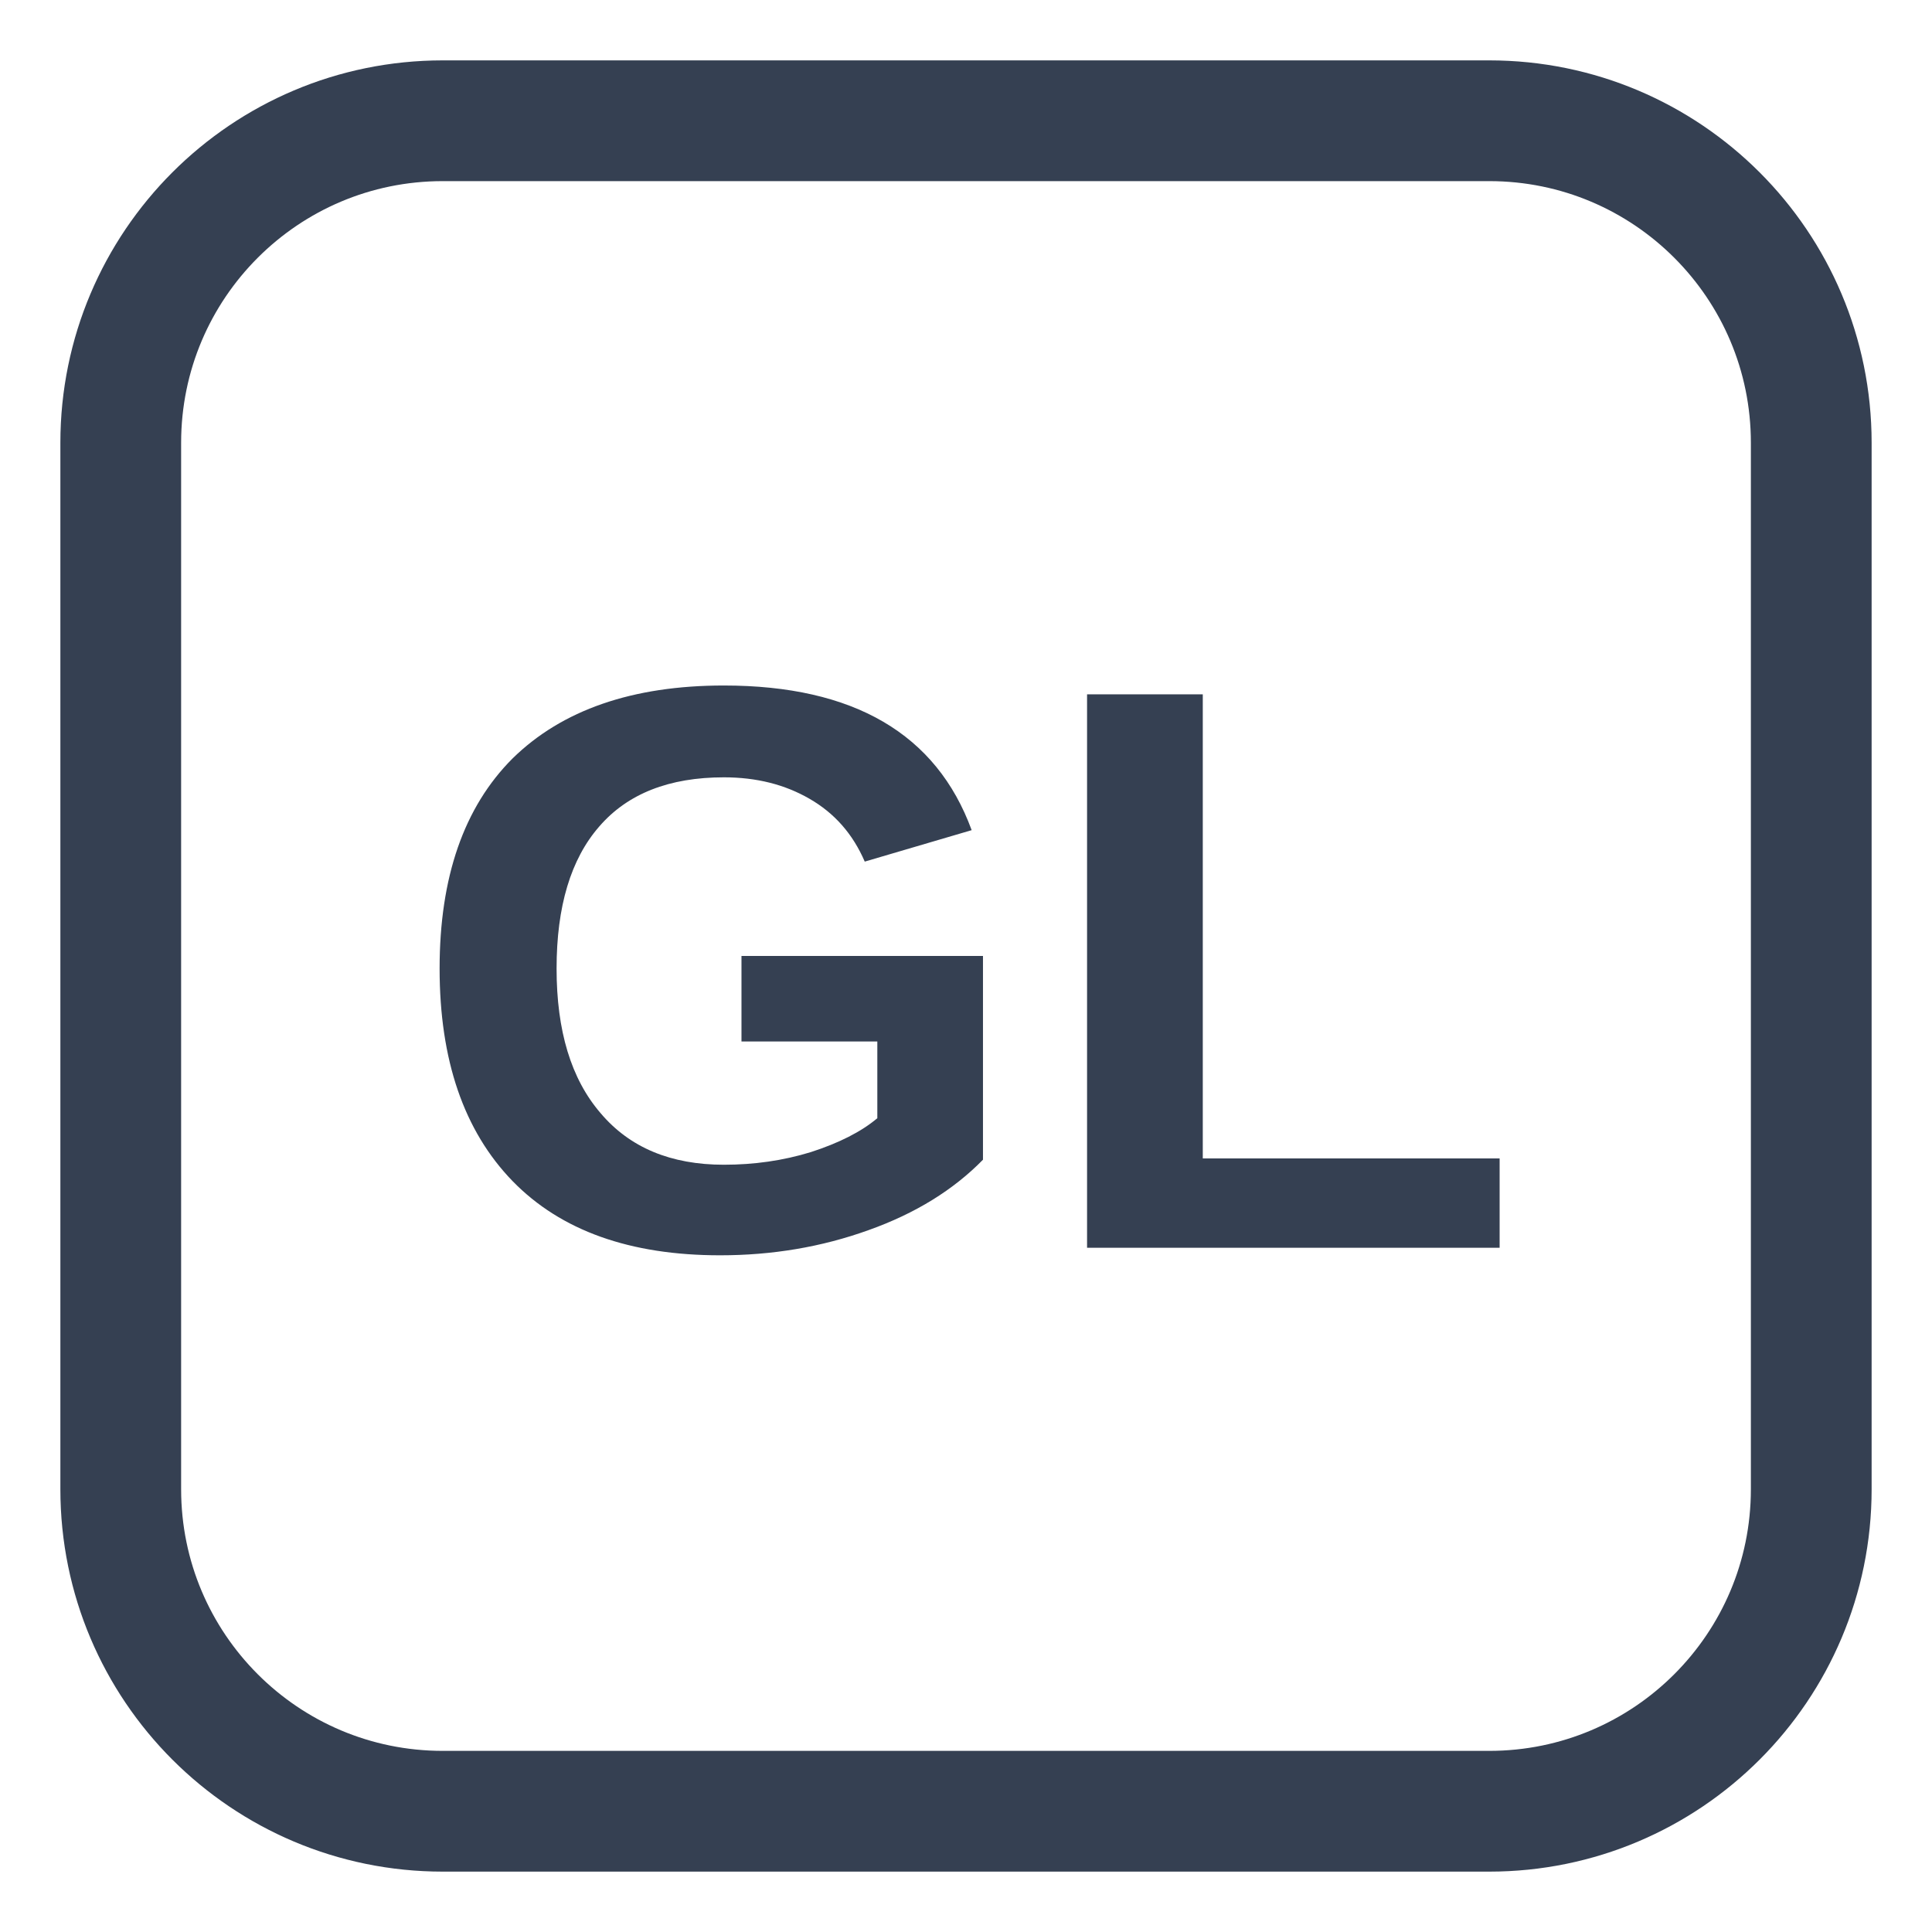
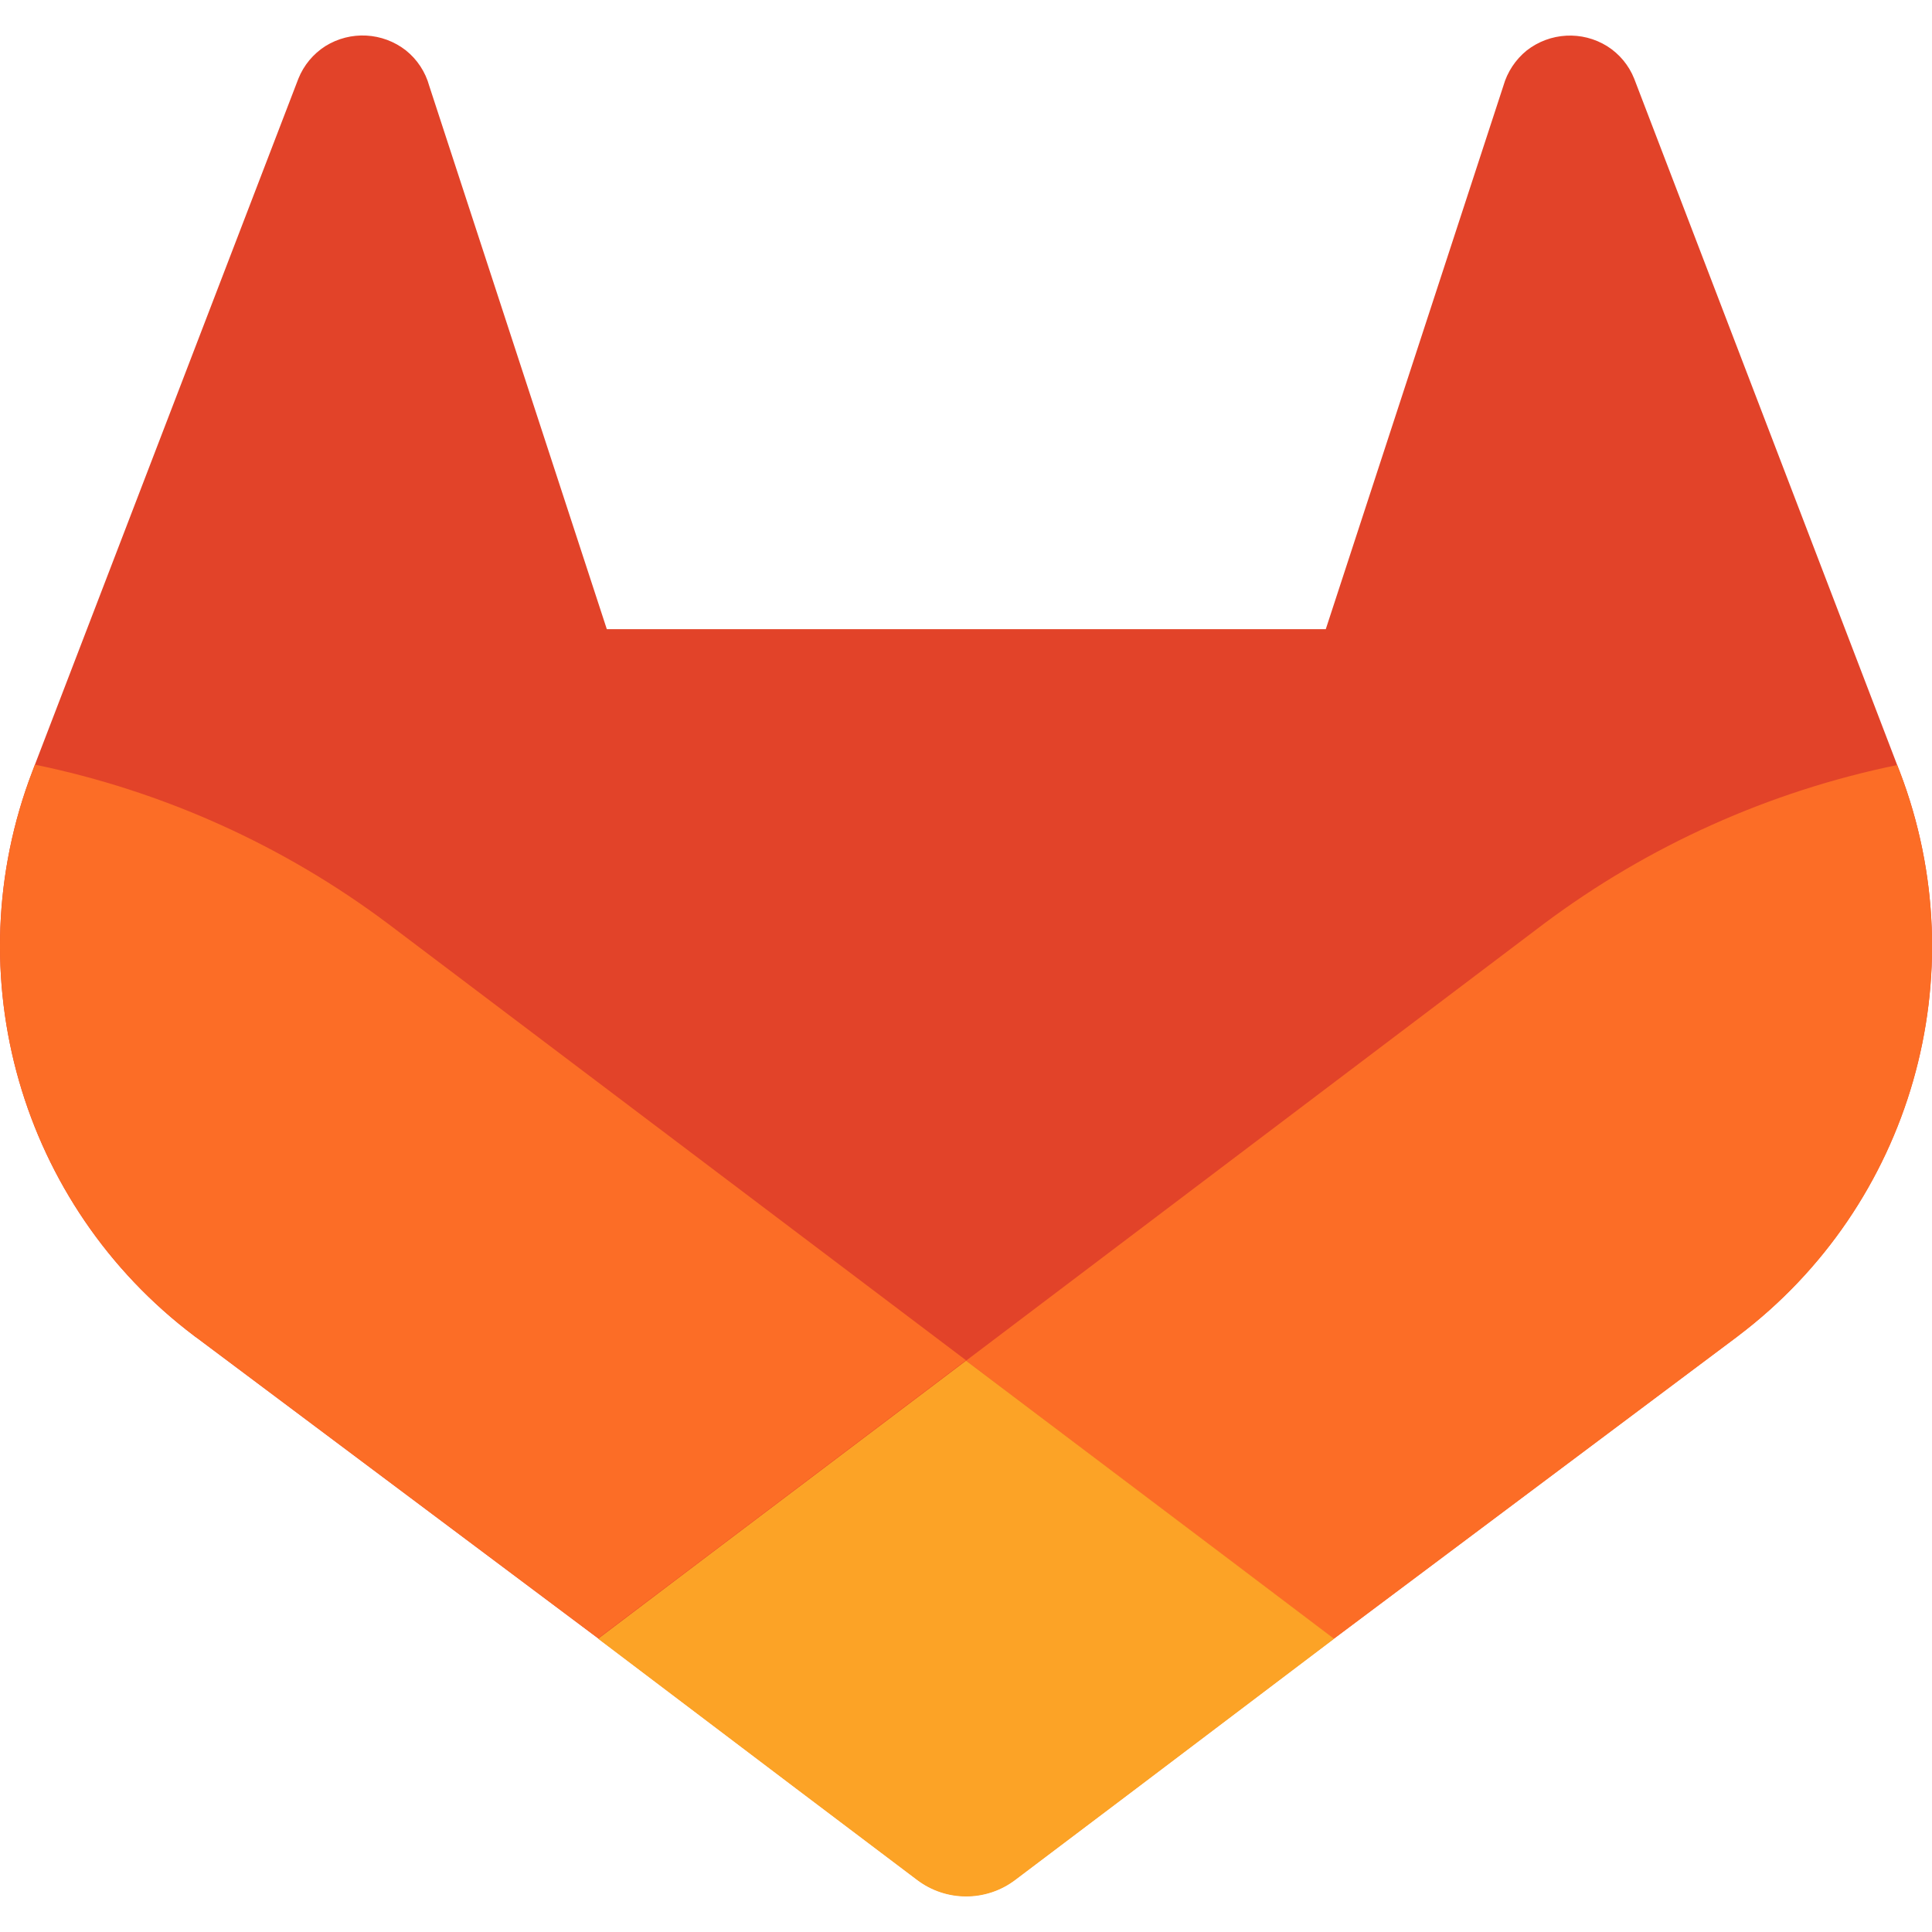
- <svg xmlns="http://www.w3.org/2000/svg" viewBox="0 0 24 24" role="img">
-   <rect x="1.5" y="1.5" width="21" height="21" rx="4" fill="none" stroke="#354052" stroke-width="1.5" />
-   <text x="12" y="15.5" text-anchor="middle" fill="#354052" font-family="Arial,Helvetica,sans-serif" font-size="10" font-weight="700">GL</text>
+ <svg xmlns="http://www.w3.org/2000/svg" viewBox="93.97 93.99 192.05 192.05">
+   <defs>
+     <style>.cls-2{fill:#fc6d26}</style>
+   </defs>
+   <g id="LOGO">
+     <path d="m282.83 170.73-.27-.69-26.14-68.22a6.8 6.8 0 0 0-2.69-3.24 7 7 0 0 0-8 .43 7 7 0 0 0-2.32 3.52l-17.65 54h-71.47l-17.65-54a6.86 6.86 0 0 0-2.32-3.53 7 7 0 0 0-8-.43 6.87 6.87 0 0 0-2.69 3.24L97.44 170l-.26.69a48.54 48.54 0 0 0 16.1 56.1l.09.07.24.17 39.82 29.82 19.7 14.91 12 9.06a8.07 8.07 0 0 0 9.76 0l12-9.06 19.7-14.91 40.06-30 .1-.08a48.56 48.56 0 0 0 16.08-56.04" style="fill:#e24329" />
+     <path d="m282.83 170.73-.27-.69a88.3 88.3 0 0 0-35.15 15.8L190 229.25c19.55 14.79 36.57 27.64 36.57 27.64l40.06-30 .1-.08a48.56 48.56 0 0 0 16.1-56.08" class="cls-2" />
+     <path d="m153.43 256.89 19.7 14.91 12 9.06a8.07 8.07 0 0 0 9.76 0l12-9.06 19.7-14.91S209.55 244 190 229.25c-19.55 14.75-36.57 27.64-36.57 27.64" style="fill:#fca326" />
+     <path d="M132.58 185.84A88.2 88.2 0 0 0 97.44 170l-.26.69a48.54 48.54 0 0 0 16.1 56.1l.09.07.24.17 39.82 29.82L190 229.21Z" class="cls-2" />
+   </g>
</svg>
